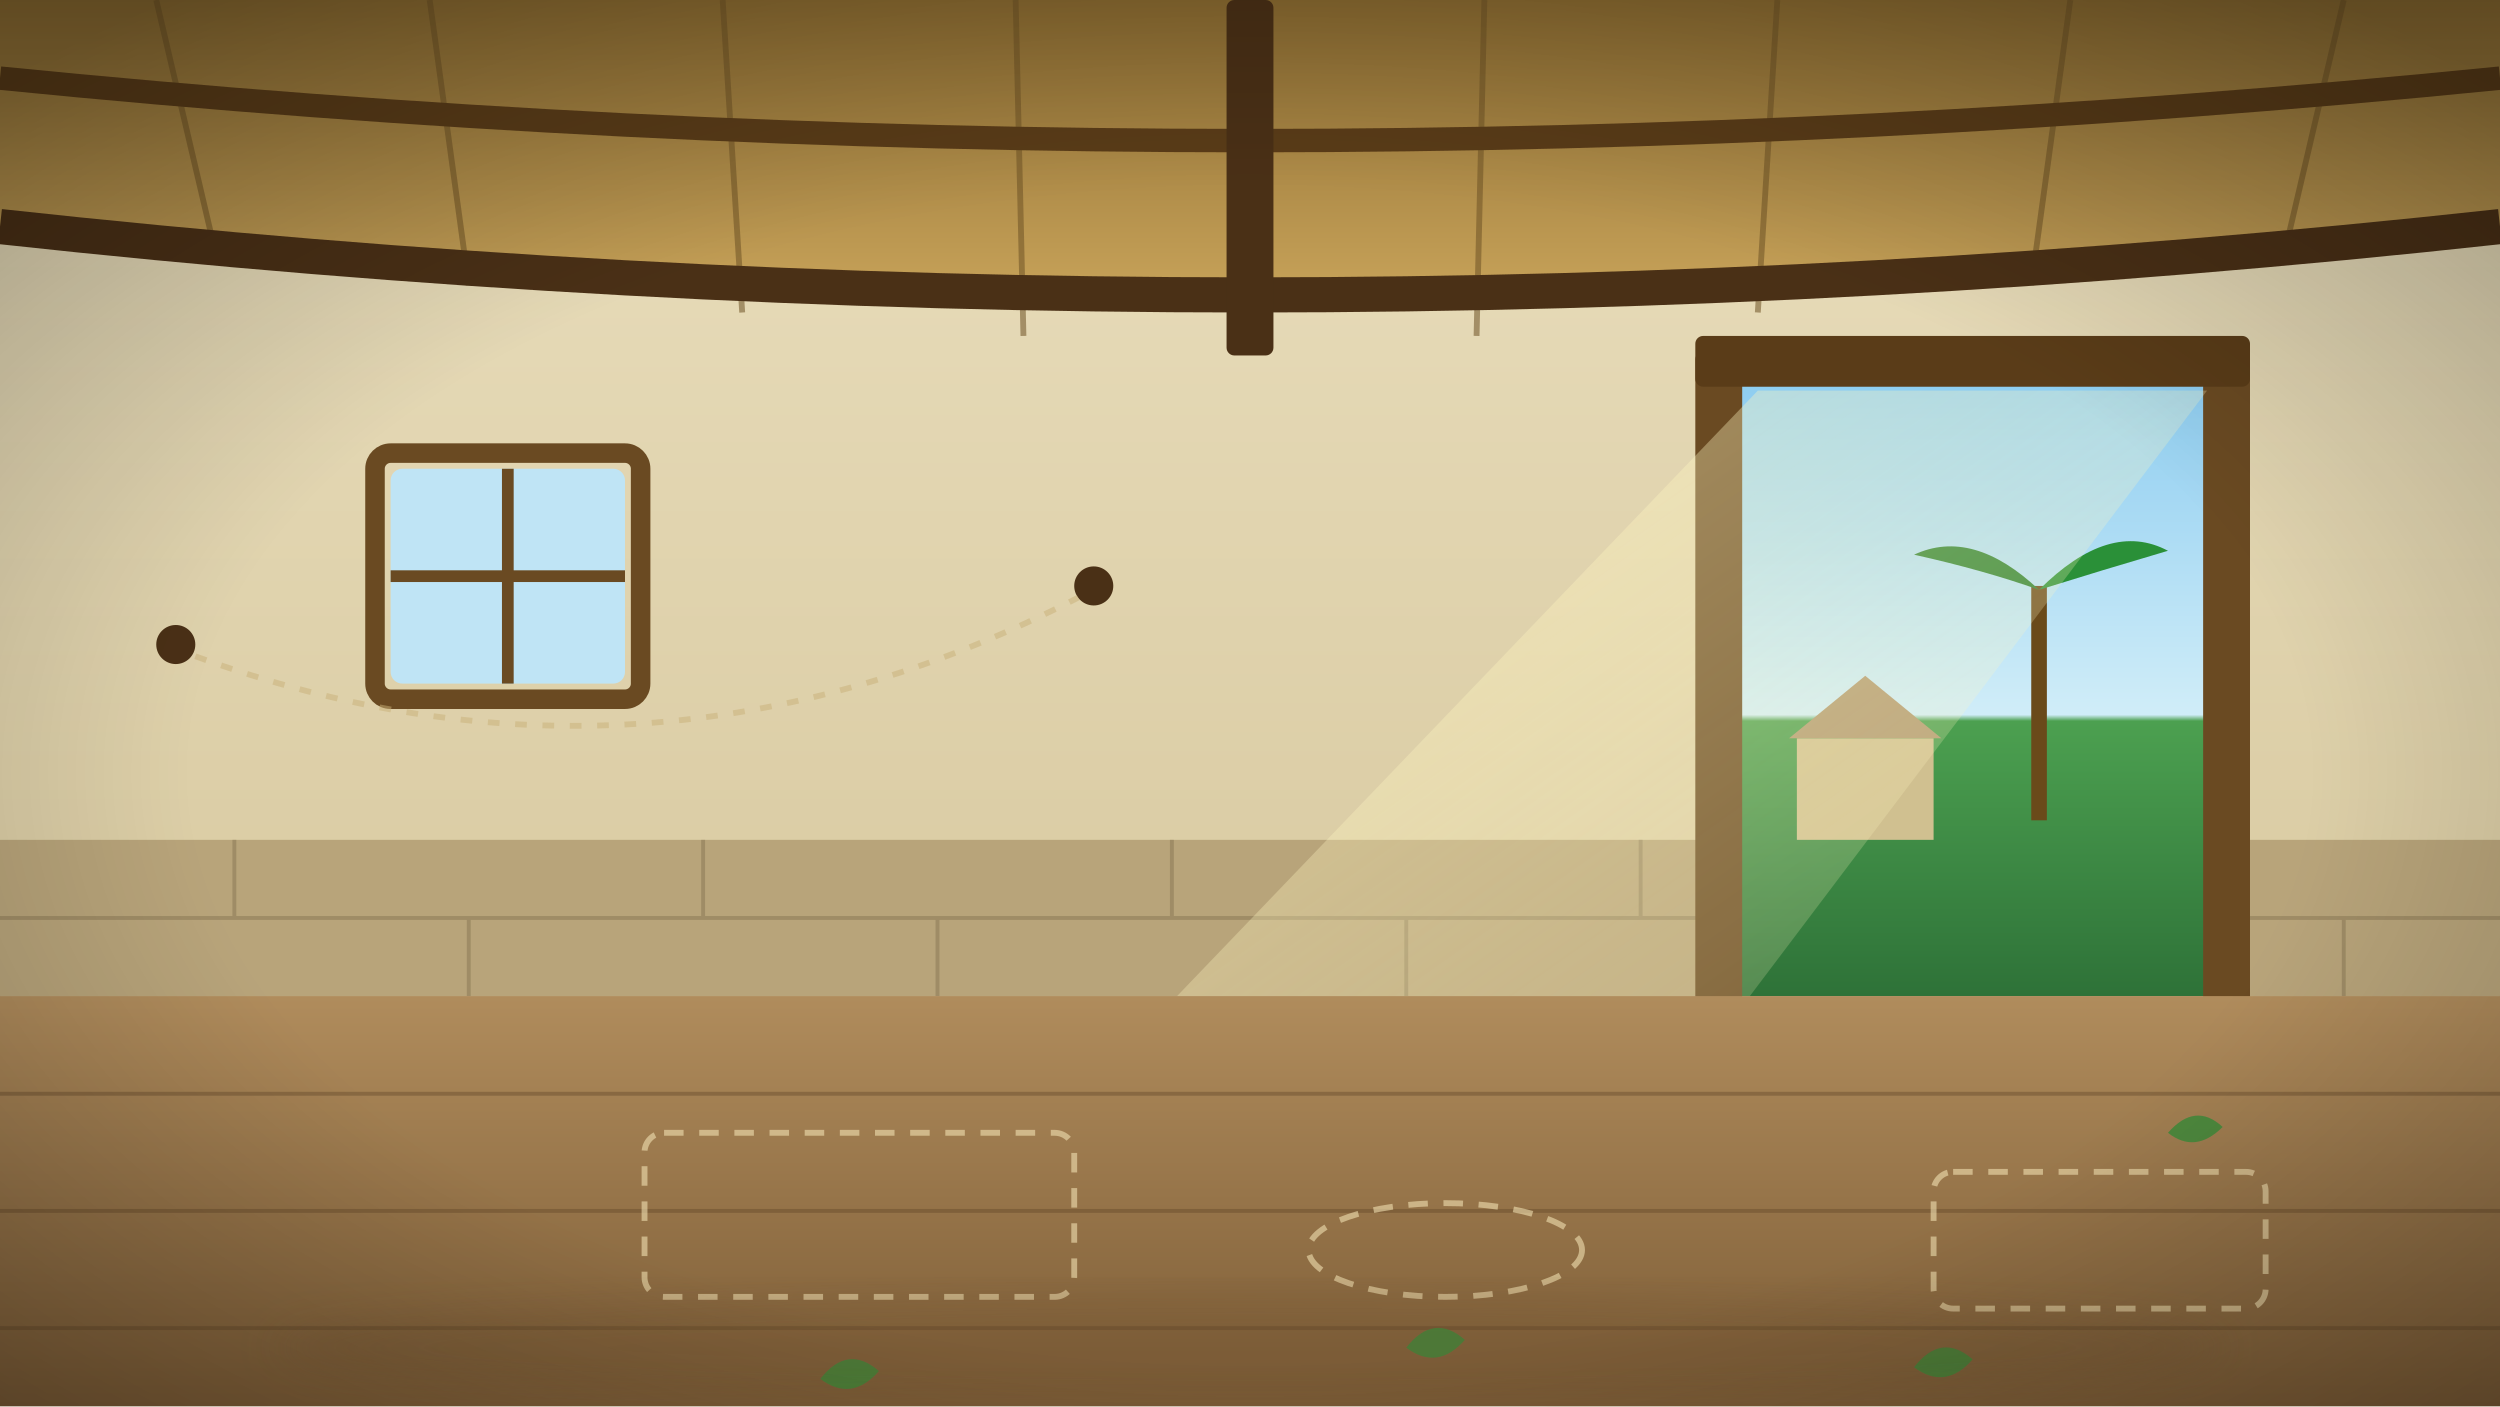
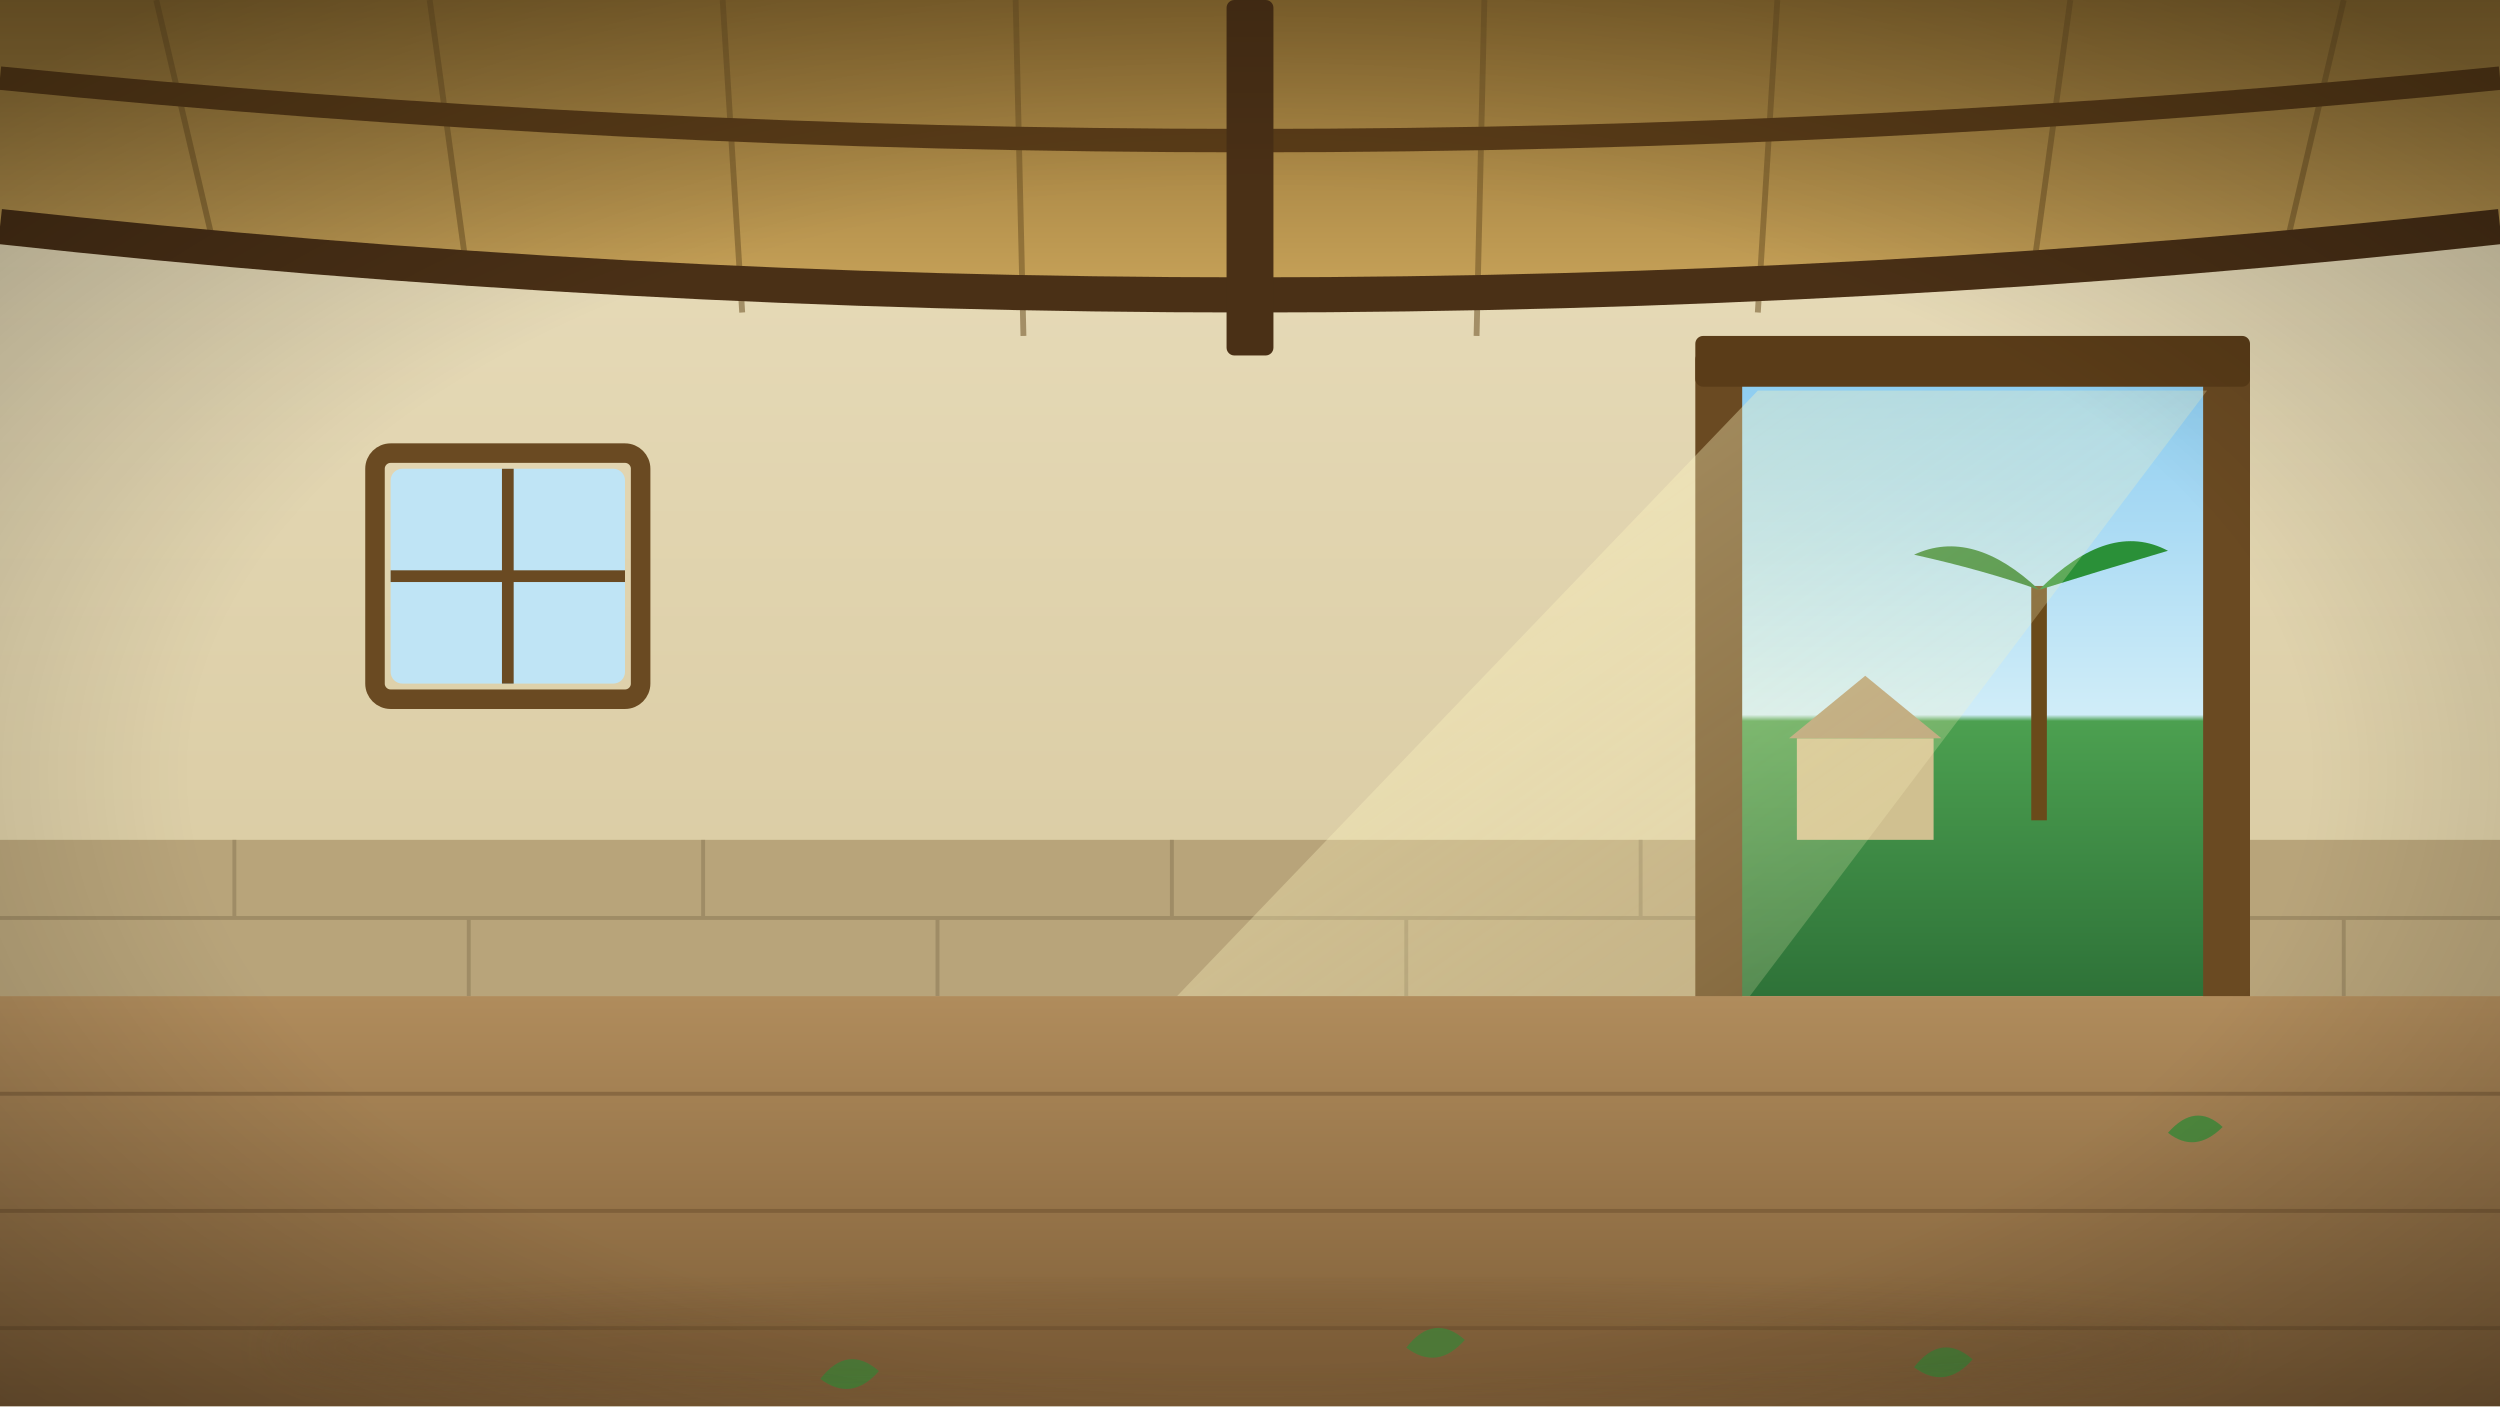
<svg xmlns="http://www.w3.org/2000/svg" viewBox="0 0 1280 720">
  <defs>
    <linearGradient id="wall" x1="0" y1="0" x2="0" y2="1">
      <stop offset="0%" stop-color="#EADFBE" />
      <stop offset="100%" stop-color="#D2C296" />
    </linearGradient>
    <linearGradient id="thatch" x1="0" y1="0" x2="0" y2="1">
      <stop offset="0%" stop-color="#8A6A30" />
      <stop offset="100%" stop-color="#C9A45A" />
    </linearGradient>
    <linearGradient id="floor" x1="0" y1="0" x2="0" y2="1">
      <stop offset="0%" stop-color="#B08C5C" />
      <stop offset="100%" stop-color="#7C5C36" />
    </linearGradient>
    <linearGradient id="outside" x1="0" y1="0" x2="0" y2="1">
      <stop offset="0%" stop-color="#8CCCF0" />
      <stop offset="55%" stop-color="#D0EDF8" />
      <stop offset="56%" stop-color="#4CA050" />
      <stop offset="100%" stop-color="#2E7238" />
    </linearGradient>
    <linearGradient id="beam" x1="0" y1="0" x2="1" y2="1">
      <stop offset="0%" stop-color="#FFF6C0" stop-opacity="0.55" />
      <stop offset="100%" stop-color="#FFF6C0" stop-opacity="0" />
    </linearGradient>
    <filter id="blur4">
      <feGaussianBlur stdDeviation="4" />
    </filter>
    <filter id="blur10">
      <feGaussianBlur stdDeviation="10" />
    </filter>
  </defs>
  <rect width="1280" height="720" fill="url(#wall)" />
  <rect x="0" y="430" width="1280" height="80" fill="#B8A47A" />
  <g stroke="#8E7C58" stroke-width="2" opacity="0.6">
    <line x1="0" y1="470" x2="1280" y2="470" />
    <line x1="120" y1="430" x2="120" y2="470" />
    <line x1="360" y1="430" x2="360" y2="470" />
    <line x1="600" y1="430" x2="600" y2="470" />
    <line x1="840" y1="430" x2="840" y2="470" />
    <line x1="1080" y1="430" x2="1080" y2="470" />
    <line x1="240" y1="470" x2="240" y2="510" />
    <line x1="480" y1="470" x2="480" y2="510" />
    <line x1="720" y1="470" x2="720" y2="510" />
    <line x1="960" y1="470" x2="960" y2="510" />
    <line x1="1200" y1="470" x2="1200" y2="510" />
  </g>
  <g>
    <rect x="880" y="190" width="260" height="320" rx="6" fill="url(#outside)" />
    <rect x="1040" y="300" width="8" height="120" fill="#6A4A1A" />
    <path d="M1044 302 Q1010 270 980 284 Q1016 292 1044 302 Z" fill="#2A8030" />
    <path d="M1044 302 Q1080 266 1110 282 Q1076 292 1044 302 Z" fill="#2A9038" />
    <rect x="920" y="378" width="70" height="52" fill="#D0C090" />
    <polygon points="916,378 955,346 994,378" fill="#B09870" />
    <rect x="868" y="180" width="24" height="336" rx="4" fill="#6A4A22" />
    <rect x="1128" y="180" width="24" height="336" rx="4" fill="#6A4A22" />
    <rect x="868" y="172" width="284" height="26" rx="4" fill="#5A3C18" />
  </g>
  <polygon points="900,200 1130,200 760,690 430,690" fill="url(#beam)" />
  <g>
    <rect x="200" y="240" width="120" height="110" rx="6" fill="#BFE4F5" />
    <line x1="260" y1="240" x2="260" y2="350" stroke="#6A4A22" stroke-width="6" />
    <line x1="200" y1="295" x2="320" y2="295" stroke="#6A4A22" stroke-width="6" />
    <rect x="192" y="232" width="136" height="126" rx="8" fill="none" stroke="#6A4A22" stroke-width="10" />
  </g>
  <g>
    <path d="M0 0 H1280 V120 Q640 190 0 120 Z" fill="url(#thatch)" />
    <g stroke="#6E5224" stroke-width="3" opacity="0.55">
      <line x1="80" y1="0" x2="110" y2="128" />
      <line x1="220" y1="0" x2="240" y2="146" />
      <line x1="370" y1="0" x2="380" y2="160" />
      <line x1="520" y1="0" x2="524" y2="172" />
      <line x1="640" y1="0" x2="640" y2="176" />
      <line x1="760" y1="0" x2="756" y2="172" />
      <line x1="910" y1="0" x2="900" y2="160" />
      <line x1="1060" y1="0" x2="1040" y2="146" />
      <line x1="1200" y1="0" x2="1170" y2="128" />
    </g>
    <path d="M0 116 Q640 186 1280 116" stroke="#4A3016" stroke-width="18" fill="none" />
    <path d="M0 40 Q640 104 1280 40" stroke="#5A3C18" stroke-width="12" fill="none" />
    <rect x="628" y="0" width="24" height="182" rx="4" fill="#4A3016" />
  </g>
-   <g fill="#4A3016">
-     <circle cx="90" cy="330" r="10" />
-     <circle cx="640" cy="330" r="0" />
-     <circle cx="560" cy="300" r="10" />
-   </g>
-   <path d="M100 336 Q330 420 552 306" stroke="#C8B078" stroke-width="3" stroke-dasharray="6 8" fill="none" opacity="0.5" />
  <rect x="0" y="510" width="1280" height="210" fill="url(#floor)" />
  <g stroke="#5E4426" stroke-width="2" opacity="0.4">
    <line x1="0" y1="560" x2="1280" y2="560" />
    <line x1="0" y1="620" x2="1280" y2="620" />
    <line x1="0" y1="680" x2="1280" y2="680" />
-   </g>
-   <g fill="none" stroke="#F0DFB0" stroke-width="3" stroke-dasharray="10 8" opacity="0.6">
-     <rect x="330" y="580" width="220" height="84" rx="10" />
-     <ellipse cx="740" cy="640" rx="70" ry="24" />
-     <rect x="990" y="600" width="170" height="70" rx="10" />
  </g>
  <g fill="#3E8A3A" opacity="0.85">
    <path d="M720 690 q14 -18 30 -4 q-14 16 -30 4 Z" />
    <path d="M980 700 q14 -18 30 -4 q-14 16 -30 4 Z" />
    <path d="M420 706 q14 -18 30 -4 q-14 16 -30 4 Z" />
    <path d="M1110 580 q14 -16 28 -3 q-14 14 -28 3 Z" />
  </g>
  <ellipse cx="640" cy="690" rx="500" ry="30" fill="#5E4426" opacity="0.18" filter="url(#blur10)" />
  <radialGradient id="vignette" cx="0.5" cy="0.55" r="0.7">
    <stop offset="60%" stop-color="#000000" stop-opacity="0" />
    <stop offset="100%" stop-color="#000000" stop-opacity="0.3" />
  </radialGradient>
  <rect width="1280" height="720" fill="url(#vignette)" />
</svg>
